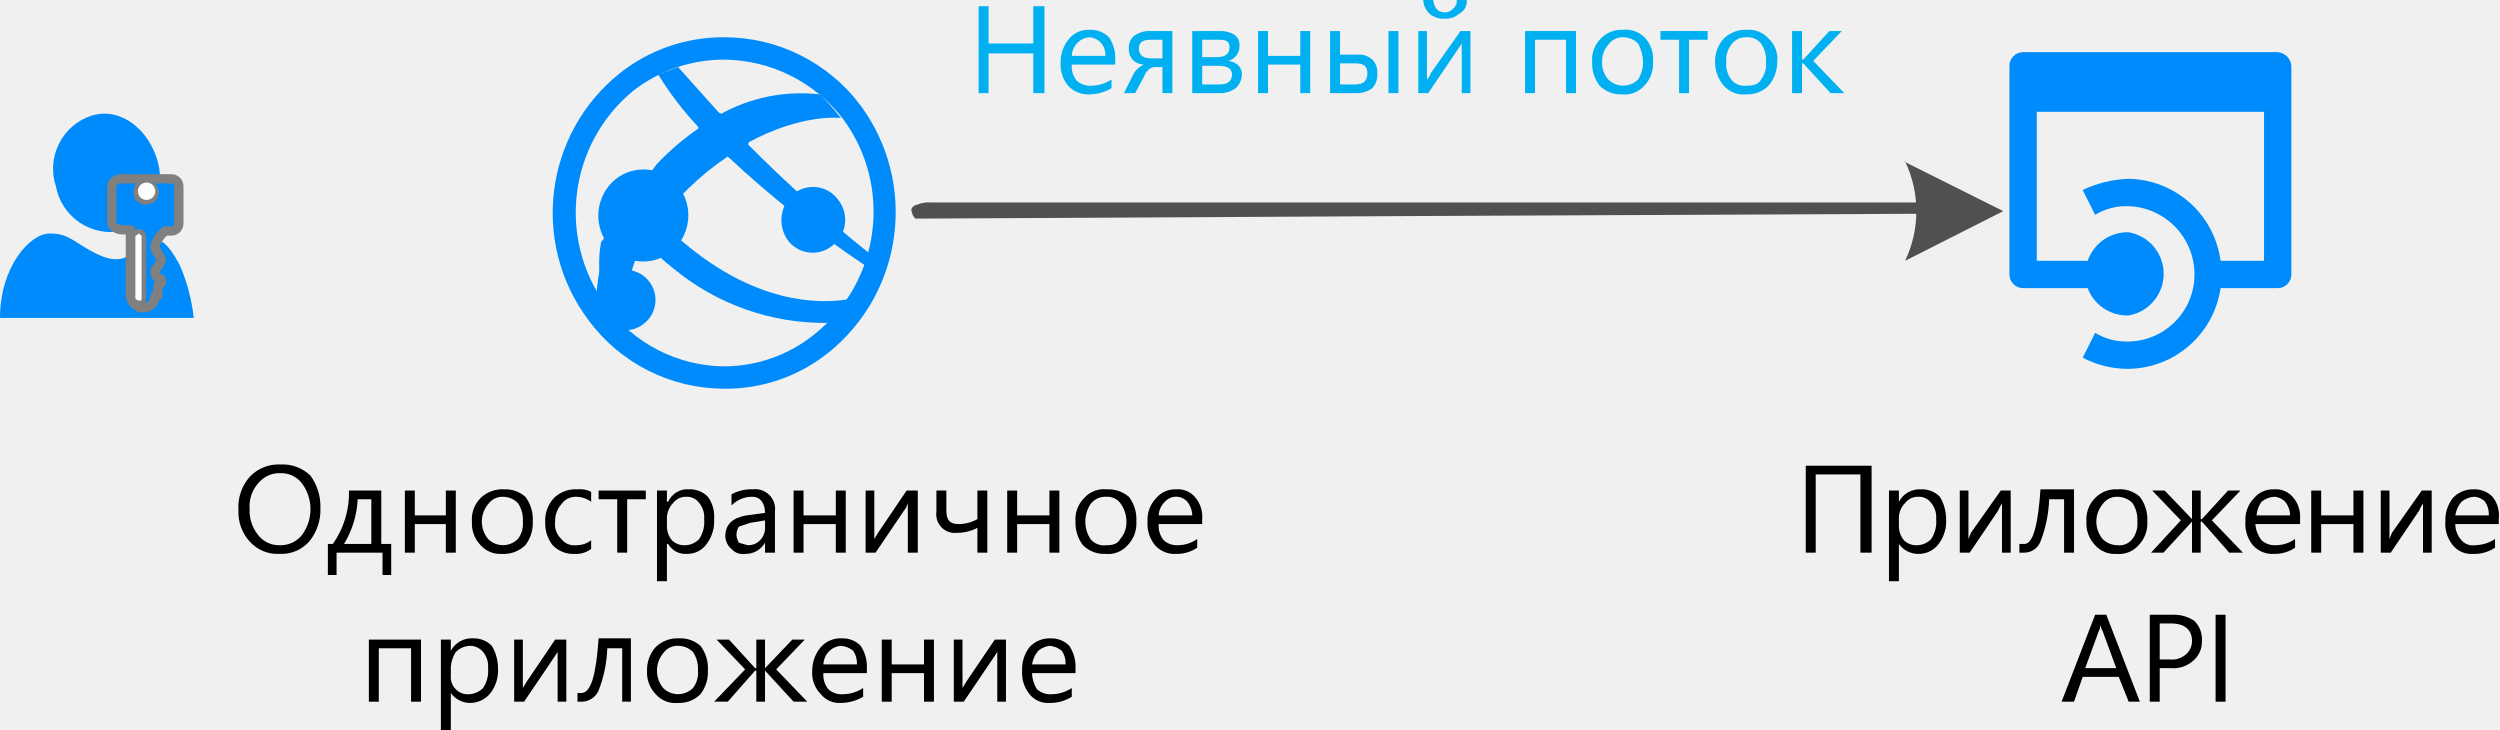
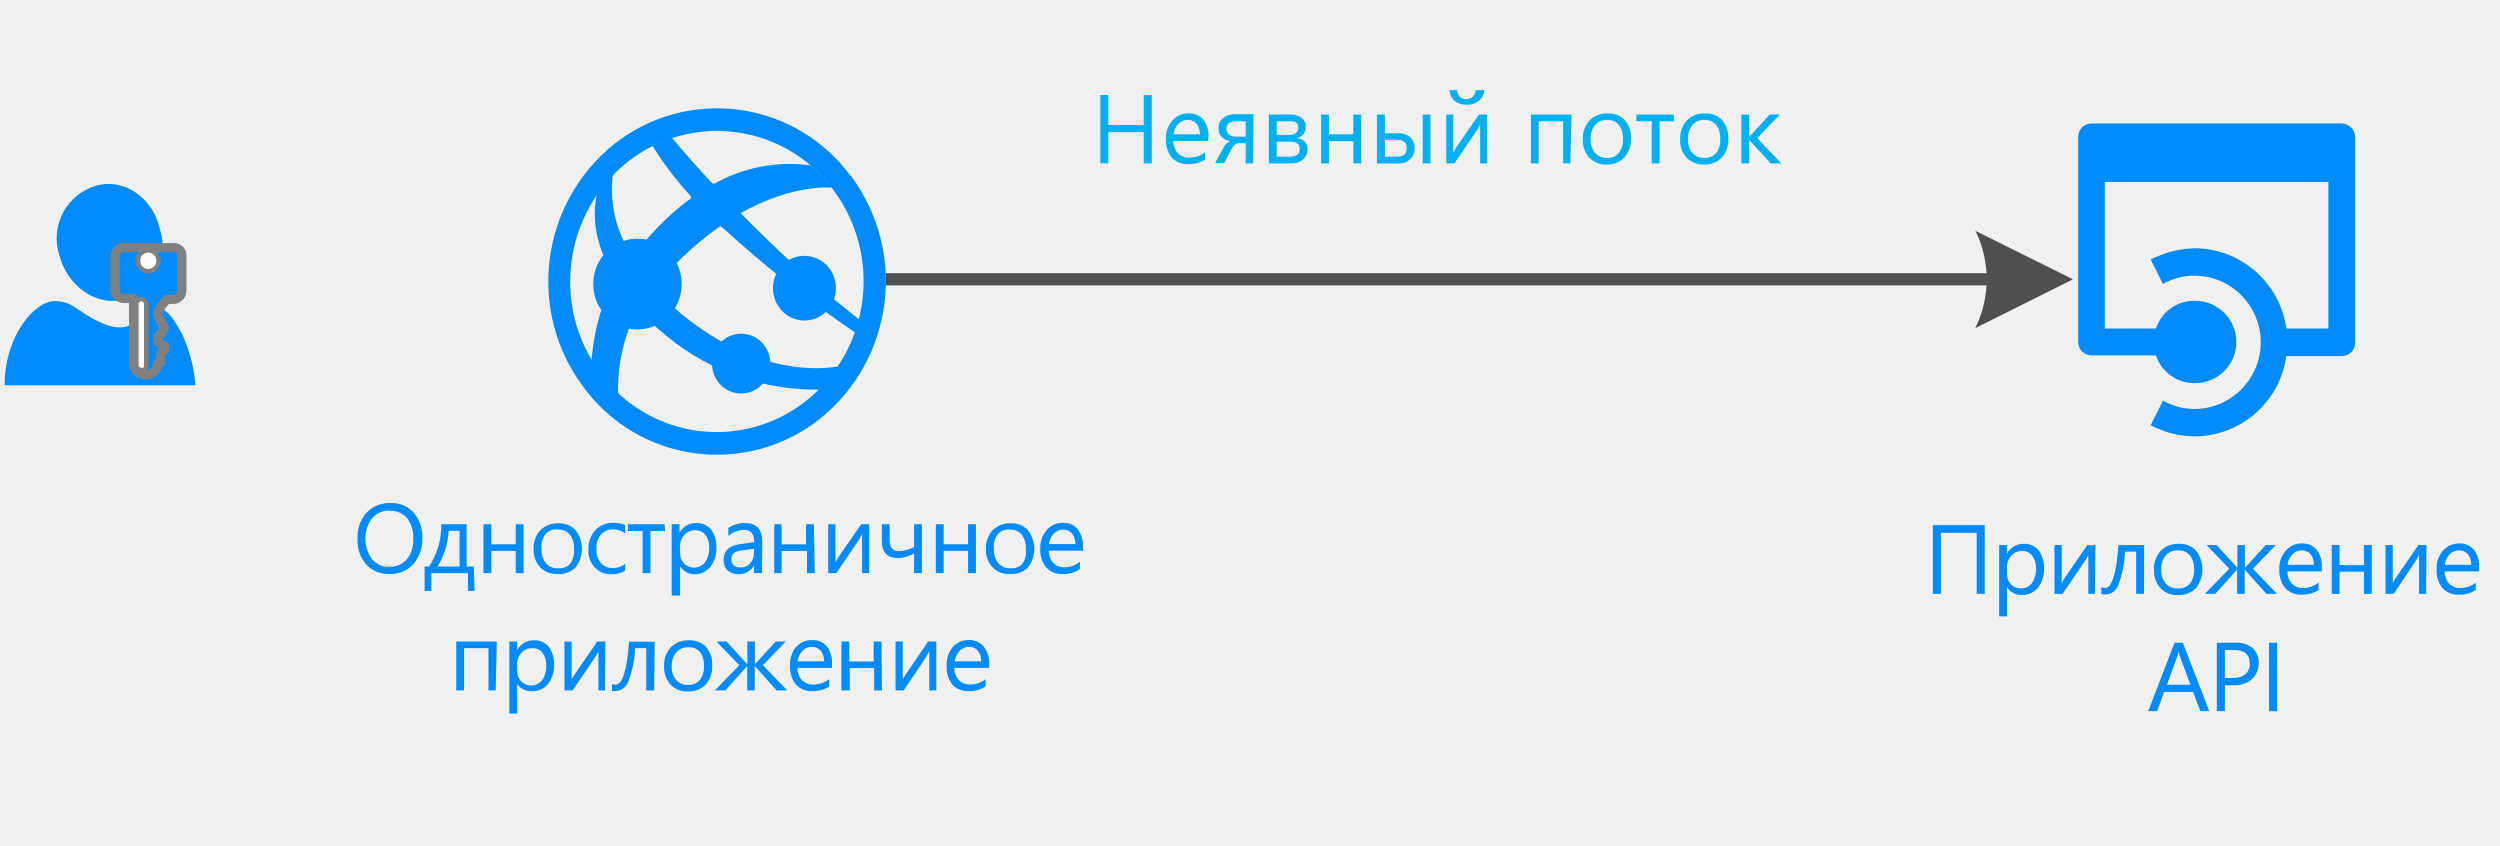
- <svg xmlns="http://www.w3.org/2000/svg" viewBox="0 0 201.3 58.7">
-   <path d="M66,32.8a11.6,11.6,0,0,1-7.3,2.6,11.9,11.9,0,0,1-9.5-4.9,12.7,12.7,0,0,1,2.2-17.3,11.9,11.9,0,0,1,7.3-2.5,12.2,12.2,0,0,1,9.6,4.8A12.6,12.6,0,0,1,66,32.8Zm3.7-18.4a13.7,13.7,0,0,0-11-5.5,13.4,13.4,0,0,0-8.4,2.9,14.4,14.4,0,0,0-2.5,19.9,13.6,13.6,0,0,0,10.9,5.5,13.2,13.2,0,0,0,8.4-2.9A14.5,14.5,0,0,0,69.7,14.4Z" transform="translate(-0.4 -5.9)" fill="#008bfd" />
-   <path d="M52.1,25.6a19.2,19.2,0,0,1-2-2.3,17.4,17.4,0,0,0-1.7,6.8,1.3,1.3,0,0,0,.3.5,9.5,9.5,0,0,0,2,2A13.7,13.7,0,0,1,52.1,25.6Z" transform="translate(-0.4 -5.9)" fill="#008bfd" />
-   <path d="M56.7,16.2a21.1,21.1,0,0,0-3.4,2.9l-1.6,2.1a18.4,18.4,0,0,0,1.9,2.5,17.8,17.8,0,0,1,2.2-2.6A22.9,22.9,0,0,1,59,18.5C58.2,17.7,57.4,17,56.7,16.2Z" transform="translate(-0.4 -5.9)" fill="#008bfd" />
-   <path d="M68.1,15.4a15.4,15.4,0,0,0-1.7-1.9,13.3,13.3,0,0,0-8,1.6l2.2,2.3C65,15,68.1,15.4,68.1,15.4Z" transform="translate(-0.4 -5.9)" fill="#008bfd" />
-   <path d="M50.5,32.6l1.2-2a9.8,9.8,0,0,1-1.6-6.8c-.4.5-.9,1-1.3,1.6A9.1,9.1,0,0,0,50.5,32.6Z" transform="translate(-0.4 -5.9)" fill="#008bfd" />
-   <path d="M55.9,25.8a24,24,0,0,1-2.3-2.1l-1.1,1.9a19.9,19.9,0,0,0,2.1,1.9,19.1,19.1,0,0,0,12.5,4.4A8.9,8.9,0,0,0,68.7,30C67.4,30.2,62.2,30.9,55.9,25.8Z" transform="translate(-0.4 -5.9)" fill="#008bfd" />
-   <path d="M50.5,23.3c.6.7,1.2,1.5,2,2.3l1.1-1.9a18.4,18.4,0,0,1-1.9-2.5Z" transform="translate(-0.4 -5.9)" fill="#008bfd" />
-   <path d="M59,18.5a85.5,85.5,0,0,0,11.1,8.8l.3-1a115.2,115.2,0,0,1-9.8-8.8A7,7,0,0,0,59,18.5Z" transform="translate(-0.4 -5.9)" fill="#008bfd" />
-   <path d="M58.4,15.1,55,11.3l-1.6.6a26,26,0,0,0,3.3,4.3Z" transform="translate(-0.4 -5.9)" fill="#008bfd" />
-   <path d="M58.4,15l-1.8,1.2,2.2,2.4,1.9-1.2Z" transform="translate(-0.4 -5.9)" fill="#008bfd" />
-   <path d="M58.2,14.9l-1.6,1.2a29.5,29.5,0,0,0,2.5,2.5l1.6-1.1Z" transform="translate(-0.4 -5.9)" fill="#008bfd" />
-   <path d="M64.3,21.5a2.8,2.8,0,0,0-.5,3.7,2.5,2.5,0,0,0,3.6.5,2.6,2.6,0,0,0,.5-3.7A2.5,2.5,0,0,0,64.3,21.5Z" transform="translate(-0.4 -5.9)" fill="#008bfd" />
-   <path d="M49.3,28.1a2.5,2.5,0,0,0-.4,3.4,2.3,2.3,0,0,0,3.3.5,2.4,2.4,0,0,0-2.9-3.9Z" transform="translate(-0.4 -5.9)" fill="#008bfd" />
-   <path d="M50,20.3a3.8,3.8,0,0,0-.7,5.2,3.6,3.6,0,0,0,5.1.7,3.8,3.8,0,0,0,.7-5.2A3.6,3.6,0,0,0,50,20.3Z" transform="translate(-0.4 -5.9)" fill="#008bfd" />
-   <path d="M183.8,10.1H163.3a1.1,1.1,0,0,0-1.1,1.1V28a1.1,1.1,0,0,0,1.1,1.1h5.2a3.4,3.4,0,0,0,3.3,2.2,3.4,3.4,0,0,0,0-6.7,3.4,3.4,0,0,0-3.3,2.3h-4.1v-12h18.3v12h-3.5a7.6,7.6,0,0,0-7.4-6.6,9.2,9.2,0,0,0-3.7.9l1,2a4.8,4.8,0,0,1,2.6-.7,5.5,5.5,0,0,1,5.4,5.5,5.4,5.4,0,0,1-5.4,5.4,4.8,4.8,0,0,1-2.6-.7l-1,2a7.8,7.8,0,0,0,3.7.9,7.6,7.6,0,0,0,7.4-6.5h4.6a1.1,1.1,0,0,0,1.1-1.1V11.2A1.2,1.2,0,0,0,183.8,10.1Z" transform="translate(-0.4 -5.9)" fill="#008bfd" />
-   <path d="M153.7,18.9l8,4-7.9,4a9.3,9.3,0,0,0,0-8" transform="translate(-0.4 -5.9)" fill="#505050" />
-   <path d="M154.7,22.9" transform="translate(-0.4 -5.9)" fill="#505050" />
-   <path d="M7.8,15.2a4.5,4.5,0,0,0-2.9,5.7,4.5,4.5,0,0,0,5.3,3.6c2.3-.5,3.6-3.1,2.9-5.6S10.2,14.5,7.8,15.2Z" transform="translate(-0.4 -5.9)" fill="#008bfd" />
-   <path d="M12.8,25.2c-.5,0-.9.8-1.6,1.1s-1.3.9-3.1,0S6,24.7,4.4,24.7s-4,2.7-4,6.8H16a14.7,14.7,0,0,0-1.1-4.2C13.8,25.2,13.2,25.2,12.8,25.2Z" transform="translate(-0.4 -5.9)" fill="#008bfd" />
-   <path d="M14.2,20.3H10.1c-.3,0-.7.3-.7.6v2.9c0,.3.4.6.8.6h.7v5.2a1.1,1.1,0,0,0,1,1.1,1,1,0,0,0,1-1h.2V29c0-.2.3-.3.3-.3v-.3c-.3-.1-.5-.3-.5-.5v-.3l.2-.2a3.3,3.3,0,0,0,.3-.6l-.3-.5c-.1-.1-.1-.3-.2-.4v-.3a2.7,2.7,0,0,1,.8-1.1h.5a.6.6,0,0,0,.6-.6v-3A.6.6,0,0,0,14.2,20.3Zm-2.4,9.5c0,.2,0,.3-.2.3s-.2-.2-.2-.3V25c0-.2.1-.3.2-.3s.2.2.2.3Zm.3-7.8a.6.6,0,0,1-.6-.6.7.7,0,0,1,.6-.7.7.7,0,0,1,.7.7C12.8,21.7,12.6,22,12.1,22Z" transform="translate(-0.4 -5.9)" fill="#008bfd" stroke="gray" stroke-linecap="round" stroke-linejoin="round" stroke-width="0.75" />
-   <path d="M11.6,30.1c-.1,0-.3-.1-.3-.2v-5l.3-.2.2.2V30C11.8,30.1,11.7,30.1,11.6,30.1Z" transform="translate(-0.4 -5.9)" fill="#fff" />
-   <ellipse cx="11.8" cy="15.4" rx="0.7" ry="0.7" fill="#fff" />
-   <path d="M22.9,50.5a3,3,0,0,1-2.4-1,3.5,3.5,0,0,1-.9-2.5,3.7,3.7,0,0,1,.9-2.7,3.2,3.2,0,0,1,2.5-1,3.2,3.2,0,0,1,2.4.9,4.2,4.2,0,0,1,.8,2.6,4,4,0,0,1-.9,2.7A3,3,0,0,1,22.9,50.5ZM23,44a2.2,2.2,0,0,0-1.8.8,2.8,2.8,0,0,0-.7,2.1,3.1,3.1,0,0,0,.7,2.1,2.1,2.1,0,0,0,1.7.8,2.2,2.2,0,0,0,1.8-.8,3.5,3.5,0,0,0,0-4.2A2.1,2.1,0,0,0,23,44Z" transform="translate(-0.4 -5.9)" />
-   <path d="M31.9,52.2h-.7V50.4H27.5v1.8h-.7V49.7h.4a7.1,7.1,0,0,0,1.3-4.3h2.6v4.3h.8Zm-1.6-2.5V46.1H29.2a7.6,7.6,0,0,1-1.1,3.6Z" transform="translate(-0.4 -5.9)" />
-   <path d="M37.1,50.4h-.8V48.1H33.8v2.3H33v-5h.8v2h2.5v-2h.8Z" transform="translate(-0.4 -5.9)" />
-   <path d="M40.8,50.5a2.1,2.1,0,0,1-1.7-.7,2.5,2.5,0,0,1-.7-1.9,2.4,2.4,0,0,1,.7-1.9,2.5,2.5,0,0,1,1.9-.7,2.4,2.4,0,0,1,1.7.6,3,3,0,0,1,.6,2,2.9,2.9,0,0,1-.6,1.9A2.5,2.5,0,0,1,40.8,50.5Zm.1-4.6a1.4,1.4,0,0,0-1.2.6,2.2,2.2,0,0,0,0,2.8,1.7,1.7,0,0,0,2.4,0,2,2,0,0,0,.4-1.4,2.4,2.4,0,0,0-.4-1.5A1.7,1.7,0,0,0,40.9,45.9Z" transform="translate(-0.4 -5.9)" />
-   <path d="M48,50.1a2,2,0,0,1-1.3.4,2.3,2.3,0,0,1-1.8-.7,2.8,2.8,0,0,1-.6-1.8,2.7,2.7,0,0,1,.7-2,2.5,2.5,0,0,1,1.9-.7,2,2,0,0,1,1.1.2v.8a2.1,2.1,0,0,0-1.2-.4,1.4,1.4,0,0,0-1.2.6,2,2,0,0,0-.5,1.4,1.6,1.6,0,0,0,.5,1.4,1.3,1.3,0,0,0,1.2.5,1.9,1.9,0,0,0,1.2-.4Z" transform="translate(-0.4 -5.9)" />
-   <path d="M52.4,46.1H50.9v4.3h-.8V46.1H48.6v-.7h3.8Z" transform="translate(-0.4 -5.9)" />
-   <path d="M54.2,49.7h-.1v3h-.8V45.4h.8v.9h.1a1.7,1.7,0,0,1,1.7-1,2,2,0,0,1,1.5.6,2.7,2.7,0,0,1,.5,1.8,3,3,0,0,1-.6,2,1.9,1.9,0,0,1-1.6.8A1.6,1.6,0,0,1,54.2,49.7Zm-.1-2.1v.7a1.8,1.8,0,0,0,.4,1.1,1.4,1.4,0,0,0,1.1.4,1.6,1.6,0,0,0,1.1-.5,2.5,2.5,0,0,0,.4-1.6,1.8,1.8,0,0,0-.4-1.3,1.2,1.2,0,0,0-1-.5,1.3,1.3,0,0,0-1.1.5A1.8,1.8,0,0,0,54.1,47.6Z" transform="translate(-0.4 -5.9)" />
-   <path d="M62.8,50.4H62v-.8h0a1.8,1.8,0,0,1-1.6.9,1.2,1.2,0,0,1-1.1-.4,1.4,1.4,0,0,1-.5-1c0-1,.6-1.5,1.7-1.7l1.5-.2c0-.8-.4-1.3-1-1.3a2.3,2.3,0,0,0-1.7.7v-.9a3.3,3.3,0,0,1,1.7-.4,1.6,1.6,0,0,1,1.8,1.8ZM62,47.8l-1.2.2-.9.3a1.2,1.2,0,0,0-.2.7,1.4,1.4,0,0,0,.2.6l.7.2a1.3,1.3,0,0,0,1-.4,1.4,1.4,0,0,0,.4-1.1Z" transform="translate(-0.4 -5.9)" />
-   <path d="M68.5,50.4h-.8V48.1H65.1v2.3h-.8v-5h.8v2h2.6v-2h.8Z" transform="translate(-0.4 -5.9)" />
-   <path d="M74.3,50.4h-.8v-4a1.5,1.5,0,0,1-.3.6l-2.3,3.4h-.8v-5h.7v3.9l.3-.5,2.3-3.4h.9Z" transform="translate(-0.4 -5.9)" />
-   <path d="M79.9,50.4h-.8v-2a3.4,3.4,0,0,1-1.6.4,1.5,1.5,0,0,1-1.7-1.7V45.4h.8V47c0,.8.3,1.1,1,1.1a3.1,3.1,0,0,0,1.5-.4V45.4h.8Z" transform="translate(-0.4 -5.9)" />
-   <path d="M85.7,50.4h-.8V48.1H82.3v2.3h-.8v-5h.8v2h2.6v-2h.8Z" transform="translate(-0.4 -5.9)" />
-   <path d="M89.4,50.5a2.4,2.4,0,0,1-1.8-.7,2.9,2.9,0,0,1-.6-1.9,2.4,2.4,0,0,1,.7-1.9,2.1,2.1,0,0,1,1.8-.7,2.6,2.6,0,0,1,1.8.6,3,3,0,0,1,.6,2,2.5,2.5,0,0,1-.7,1.9A2.1,2.1,0,0,1,89.4,50.5Zm.1-4.6a1.5,1.5,0,0,0-1.3.6,2.6,2.6,0,0,0,0,2.8,1.4,1.4,0,0,0,1.3.5c.5,0,.9-.1,1.1-.5a2,2,0,0,0,.5-1.4,2.5,2.5,0,0,0-.5-1.5A1.3,1.3,0,0,0,89.5,45.9Z" transform="translate(-0.4 -5.9)" />
-   <path d="M97.2,48.1H93.7a1.8,1.8,0,0,0,.4,1.3,1.6,1.6,0,0,0,1.2.4,2.7,2.7,0,0,0,1.5-.5V50a2.9,2.9,0,0,1-1.7.5,2.1,2.1,0,0,1-1.7-.7,2.7,2.7,0,0,1-.6-1.9,2.5,2.5,0,0,1,.7-1.9,2,2,0,0,1,1.6-.7,1.8,1.8,0,0,1,1.5.6,2.4,2.4,0,0,1,.6,1.8Zm-.8-.7a1.8,1.8,0,0,0-.4-1.1,1.2,1.2,0,0,0-1.8,0,1.6,1.6,0,0,0-.5,1.1Z" transform="translate(-0.4 -5.9)" />
-   <path d="M34.3,62.4h-.8V58.1H30.9v4.3h-.8v-5h4.2Z" transform="translate(-0.4 -5.9)" />
-   <path d="M36.7,61.7h0v3h-.8V57.4h.8v.9h0a1.9,1.9,0,0,1,1.8-1,2,2,0,0,1,1.5.6,3.5,3.5,0,0,1,.5,1.8,3,3,0,0,1-.6,2,2.1,2.1,0,0,1-1.7.8A1.9,1.9,0,0,1,36.7,61.7Zm0-2.1v.7a1.4,1.4,0,0,0,.4,1.1,1.3,1.3,0,0,0,1,.4,1.7,1.7,0,0,0,1.2-.5,2.5,2.5,0,0,0,.4-1.6,1.8,1.8,0,0,0-.4-1.3,1.4,1.4,0,0,0-1-.5,1.7,1.7,0,0,0-1.2.5A2.5,2.5,0,0,0,36.7,59.6Z" transform="translate(-0.4 -5.9)" />
-   <path d="M46,62.4h-.7v-4l-.4.6-2.3,3.4h-.8v-5h.7v3.9l.3-.5,2.3-3.4H46Z" transform="translate(-0.4 -5.9)" />
-   <path d="M51.2,62.4h-.7V58.1H49.3a10.4,10.4,0,0,1-.7,3.4,1.5,1.5,0,0,1-1.3.9h-.4v-.7h.3c.8,0,1.2-1.5,1.4-4.4h2.6Z" transform="translate(-0.4 -5.9)" />
-   <path d="M55,62.5a2.1,2.1,0,0,1-1.8-.7,2.5,2.5,0,0,1-.7-1.9,2.7,2.7,0,0,1,.7-1.9,2.5,2.5,0,0,1,1.9-.7,2.4,2.4,0,0,1,1.7.6,3,3,0,0,1,.6,2,2.9,2.9,0,0,1-.6,1.9A2.4,2.4,0,0,1,55,62.5Zm0-4.6a1.4,1.4,0,0,0-1.2.6,2.2,2.2,0,0,0,0,2.8,1.7,1.7,0,0,0,2.4,0,2,2,0,0,0,.4-1.4,2.4,2.4,0,0,0-.4-1.5A1.7,1.7,0,0,0,55,57.9Z" transform="translate(-0.4 -5.9)" />
-   <path d="M65.4,62.4H64.3L62,59.9h0v2.5h-.7V59.9h-.1L59,62.4H57.9l2.5-2.6-2.3-2.4h1l2.1,2.3h.1V57.4H62v2.3h0l2.2-2.3h1l-2.3,2.4Z" transform="translate(-0.4 -5.9)" />
-   <path d="M70.2,60.1H66.7a1.8,1.8,0,0,0,.4,1.3,1.6,1.6,0,0,0,1.2.4,3,3,0,0,0,1.6-.5V62a3.5,3.5,0,0,1-1.8.5,1.9,1.9,0,0,1-1.6-.7,2.4,2.4,0,0,1-.7-1.9,2.9,2.9,0,0,1,.7-1.9,2.1,2.1,0,0,1,1.7-.7,2,2,0,0,1,1.5.6,3,3,0,0,1,.5,1.8Zm-.8-.7a1.8,1.8,0,0,0-.3-1.1,1.8,1.8,0,0,0-1-.4,1.5,1.5,0,0,0-.9.4,1.6,1.6,0,0,0-.5,1.1Z" transform="translate(-0.4 -5.9)" />
-   <path d="M75.6,62.4h-.8V60.1H72.2v2.3h-.8v-5h.8v2h2.6v-2h.8Z" transform="translate(-0.4 -5.9)" />
-   <path d="M81.4,62.4h-.7v-4l-.4.6L78,62.4h-.8v-5h.7v3.9l.3-.5,2.3-3.4h.9Z" transform="translate(-0.4 -5.9)" />
-   <path d="M87,60.1H83.5a2.5,2.5,0,0,0,.4,1.3,1.6,1.6,0,0,0,1.2.4,3,3,0,0,0,1.6-.5V62a3.2,3.2,0,0,1-1.8.5,1.9,1.9,0,0,1-1.6-.7,2.7,2.7,0,0,1-.6-1.9,2.9,2.9,0,0,1,.6-1.9,2.2,2.2,0,0,1,1.7-.7,2,2,0,0,1,1.5.6,3,3,0,0,1,.5,1.8Zm-.8-.7a1.8,1.8,0,0,0-.3-1.1,1.8,1.8,0,0,0-1-.4,1.8,1.8,0,0,0-.9.4,2.2,2.2,0,0,0-.5,1.1Z" transform="translate(-0.4 -5.9)" />
-   <path d="M151.1,50.4h-.9V44.1h-3.6v6.3h-.8v-7h5.3Z" transform="translate(-0.4 -5.9)" />
-   <path d="M153.3,49.7h0v3h-.8V45.4h.8v.9h0a1.9,1.9,0,0,1,1.8-1,2,2,0,0,1,1.5.6,3.5,3.5,0,0,1,.5,1.8,3,3,0,0,1-.6,2,2,2,0,0,1-1.7.8A1.9,1.9,0,0,1,153.3,49.7Zm0-2.1v.7a1.8,1.8,0,0,0,.4,1.1,1.4,1.4,0,0,0,1.1.4,1.6,1.6,0,0,0,1.1-.5,2.5,2.5,0,0,0,.4-1.6,1.8,1.8,0,0,0-.4-1.3,1.2,1.2,0,0,0-1-.5,1.3,1.3,0,0,0-1.1.5A1.7,1.7,0,0,0,153.3,47.6Z" transform="translate(-0.4 -5.9)" />
-   <path d="M162.3,50.4h-.7v-4c0,.1-.2.3-.3.6L159,50.4h-.8v-5h.7v3.9l.2-.5,2.4-3.4h.8Z" transform="translate(-0.4 -5.9)" />
-   <path d="M167.4,50.4h-.8V46.1h-1.2a10.4,10.4,0,0,1-.7,3.4,1.4,1.4,0,0,1-1.3.9H163v-.7h.4c.7,0,1.1-1.5,1.3-4.4h2.7Z" transform="translate(-0.4 -5.9)" />
-   <path d="M170.8,50.5a2.1,2.1,0,0,1-1.7-.7,2.5,2.5,0,0,1-.7-1.9,2.4,2.4,0,0,1,.7-1.9,2.3,2.3,0,0,1,1.8-.7,2.4,2.4,0,0,1,1.8.6,3,3,0,0,1,.6,2,2.5,2.5,0,0,1-.7,1.9A2.1,2.1,0,0,1,170.8,50.5Zm.1-4.6a1.4,1.4,0,0,0-1.2.6,2.2,2.2,0,0,0,0,2.8,1.7,1.7,0,0,0,1.2.5,1.3,1.3,0,0,0,1.2-.5,2,2,0,0,0,.4-1.4,2.4,2.4,0,0,0-.4-1.5A1.7,1.7,0,0,0,170.9,45.9Z" transform="translate(-0.4 -5.9)" />
-   <path d="M181,50.4h-1.1l-2.2-2.5h-.1v2.5h-.7V47.9h0l-2.3,2.5h-1l2.4-2.6-2.3-2.4h1l2.2,2.3h0V45.4h.7v2.3h.1l2.1-2.3h1l-2.3,2.4Z" transform="translate(-0.4 -5.9)" />
-   <path d="M185.6,48.1H182a2.5,2.5,0,0,0,.5,1.3,1.6,1.6,0,0,0,1.2.4,2.7,2.7,0,0,0,1.5-.5V50a2.9,2.9,0,0,1-1.7.5,2.1,2.1,0,0,1-1.7-.7,2.7,2.7,0,0,1-.6-1.9,2.5,2.5,0,0,1,.7-1.9,2,2,0,0,1,1.6-.7,1.8,1.8,0,0,1,1.5.6,2.4,2.4,0,0,1,.6,1.8Zm-.8-.7a1.8,1.8,0,0,0-.4-1.1,1.3,1.3,0,0,0-.9-.4,1.8,1.8,0,0,0-1,.4,2.1,2.1,0,0,0-.4,1.1Z" transform="translate(-0.4 -5.9)" />
-   <path d="M190.7,50.4h-.8V48.1h-2.6v2.3h-.8v-5h.8v2h2.6v-2h.8Z" transform="translate(-0.4 -5.9)" />
-   <path d="M196.2,50.4h-.7v-4c0,.1-.2.3-.3.6l-2.3,3.4h-.8v-5h.7v3.9l.2-.5,2.4-3.4h.8Z" transform="translate(-0.4 -5.9)" />
-   <path d="M201.6,48.1h-3.5a1.9,1.9,0,0,0,.5,1.3,1.2,1.2,0,0,0,1.1.4,3,3,0,0,0,1.6-.5V50a3,3,0,0,1-1.8.5,1.9,1.9,0,0,1-1.6-.7,2.7,2.7,0,0,1-.6-1.9,2.9,2.9,0,0,1,.6-1.9,2.2,2.2,0,0,1,1.7-.7,2,2,0,0,1,1.5.6,2.4,2.4,0,0,1,.5,1.8Zm-.8-.7a1.8,1.8,0,0,0-.3-1.1,1.3,1.3,0,0,0-.9-.4,1.8,1.8,0,0,0-1,.4,2.2,2.2,0,0,0-.5,1.1Z" transform="translate(-0.4 -5.9)" />
-   <path d="M172.7,62.4h-.9l-.8-2h-2.9l-.7,2h-1l2.7-7h.9Zm-1.9-2.7-1.1-3c-.1-.1-.1-.3-.2-.5h0a.7.7,0,0,1-.1.5l-1.1,3Z" transform="translate(-0.4 -5.9)" />
-   <path d="M174.3,59.7v2.7h-.8v-7h1.9a2.9,2.9,0,0,1,1.7.5,2.1,2.1,0,0,1,.6,1.6,2,2,0,0,1-.7,1.6,2.4,2.4,0,0,1-1.8.6Zm0-3.6V59h.8a1.7,1.7,0,0,0,1.3-.4,1.4,1.4,0,0,0,.5-1.1c0-.9-.6-1.4-1.7-1.4Z" transform="translate(-0.4 -5.9)" />
-   <path d="M179.6,62.4h-.8v-7h.8Z" transform="translate(-0.4 -5.9)" />
-   <path d="M84.5,13.4h-.9V10.2H80v3.2h-.8v-7H80v3h3.6v-3h.9Z" transform="translate(-0.4 -5.9)" fill="#00b0f0" />
-   <path d="M90.2,11.1H86.7a1.8,1.8,0,0,0,.4,1.3,1.6,1.6,0,0,0,1.2.4,3,3,0,0,0,1.6-.5V13a3.5,3.5,0,0,1-1.8.5,2.2,2.2,0,0,1-1.7-.7,2.7,2.7,0,0,1-.6-1.9A2.9,2.9,0,0,1,86.5,9a2,2,0,0,1,1.6-.7,2.1,2.1,0,0,1,1.6.6,3,3,0,0,1,.5,1.8Zm-.8-.7A1.4,1.4,0,0,0,89,9.3a1.3,1.3,0,0,0-.9-.4,1.5,1.5,0,0,0-.9.4,1.6,1.6,0,0,0-.5,1.1Z" transform="translate(-0.4 -5.9)" fill="#00b0f0" />
-   <path d="M94.8,13.4H94V11.3h-.6c-.4,0-.7.3-.9.8l-.7,1.3h-.9l.8-1.6a1.8,1.8,0,0,1,.8-.7,1.3,1.3,0,0,1-.9-.4,1.2,1.2,0,0,1-.3-.9,1.2,1.2,0,0,1,.4-1,2.1,2.1,0,0,1,1.4-.4h1.7ZM94,10.6V9.1h-.9c-.7,0-1,.2-1,.7s.3.8,1,.8Z" transform="translate(-0.4 -5.9)" fill="#00b0f0" />
-   <path d="M96.4,13.4v-5h2.2a2.1,2.1,0,0,1,1.2.3,1,1,0,0,1,.4.9,1.2,1.2,0,0,1-.9,1.2c.7.1,1.1.5,1.1,1.1a1.6,1.6,0,0,1-.5,1.1,2.1,2.1,0,0,1-1.1.4Zm.8-4.3v1.4h1.2c.7,0,1-.3,1-.8s-.3-.6-.9-.6Zm0,2.1v1.5h1.4c.7,0,1-.3,1-.8s-.4-.7-1.1-.7Z" transform="translate(-0.4 -5.9)" fill="#00b0f0" />
-   <path d="M105.9,13.4h-.8V11.1h-2.6v2.3h-.8v-5h.8v2h2.6v-2h.8Z" transform="translate(-0.4 -5.9)" fill="#00b0f0" />
-   <path d="M107.5,13.4v-5h.8v1.9h1.4a1.6,1.6,0,0,1,1.2.4,1.4,1.4,0,0,1,.4,1.1,1.6,1.6,0,0,1-.4,1.2,2.1,2.1,0,0,1-1.2.4Zm.8-2.4v1.7h1.2c.7,0,1-.3,1-.9s-.3-.8-1-.8Zm4.7,2.4h-.8v-5h.8Z" transform="translate(-0.4 -5.9)" fill="#00b0f0" />
-   <path d="M118.8,13.4h-.7v-4l-.4.6-2.3,3.4h-.8v-5h.7v3.9a1.1,1.1,0,0,0,.3-.5L118,8.4h.8Zm-.3-7.5a1.1,1.1,0,0,1-.6,1.1,1.6,1.6,0,0,1-1.2.4,1.7,1.7,0,0,1-1.2-.4,1.6,1.6,0,0,1-.5-1.1h.8c.1.7.4,1,1,1a.9.9,0,0,0,.6-.3.8.8,0,0,0,.3-.7Z" transform="translate(-0.4 -5.9)" fill="#00b0f0" />
-   <path d="M127.3,13.4h-.8V9.1H124v4.3h-.8v-5h4.1Z" transform="translate(-0.4 -5.9)" fill="#00b0f0" />
-   <path d="M131,13.5a2.4,2.4,0,0,1-1.8-.7,2.9,2.9,0,0,1-.6-1.9,2.4,2.4,0,0,1,.7-1.9,2.3,2.3,0,0,1,1.8-.7,2.1,2.1,0,0,1,1.8.7,2.5,2.5,0,0,1,.6,1.9,2.5,2.5,0,0,1-.7,1.9A2.1,2.1,0,0,1,131,13.5Zm.1-4.6a1.4,1.4,0,0,0-1.2.6,2,2,0,0,0-.5,1.4,2,2,0,0,0,.5,1.4,1.7,1.7,0,0,0,2.4,0,2.6,2.6,0,0,0,.4-1.4,3.3,3.3,0,0,0-.4-1.5A1.7,1.7,0,0,0,131.1,8.9Z" transform="translate(-0.4 -5.9)" fill="#00b0f0" />
-   <path d="M137.9,9.1h-1.5v4.3h-.8V9.1h-1.5V8.4h3.8Z" transform="translate(-0.4 -5.9)" fill="#00b0f0" />
-   <path d="M141,13.5a2.1,2.1,0,0,1-1.8-.7,2.9,2.9,0,0,1-.7-1.9,2.7,2.7,0,0,1,.7-1.9,2.5,2.5,0,0,1,1.9-.7,2.1,2.1,0,0,1,1.7.7,2.2,2.2,0,0,1,.7,1.9,2.9,2.9,0,0,1-.7,1.9A2.4,2.4,0,0,1,141,13.5Zm0-4.6a1.4,1.4,0,0,0-1.2.6,2,2,0,0,0-.4,1.4,2,2,0,0,0,.4,1.4,1.3,1.3,0,0,0,1.2.5c.6,0,1-.1,1.2-.5a2,2,0,0,0,.4-1.4,2.4,2.4,0,0,0-.4-1.5A1.4,1.4,0,0,0,141,8.9Z" transform="translate(-0.4 -5.9)" fill="#00b0f0" />
-   <path d="M148.9,13.4h-1.1L145.6,11h-.1v2.4h-.8v-5h.8v2.3h.1l2.1-2.3h1l-2.3,2.4Z" transform="translate(-0.4 -5.9)" fill="#00b0f0" />
-   <path d="M157.7,22.2H75.4a2.5,2.5,0,0,0-1.2.2c-.2,0-.5.3-.4.5a1.1,1.1,0,0,0,.3.6h.8l38.6-.2,44.2-.2Z" transform="translate(-0.4 -5.9)" fill="#505050" />
+ <svg xmlns="http://www.w3.org/2000/svg" viewBox="0 0 204.71 69.22">
+   <g style="isolation:isolate">
+     <path d="M94.31,13.38h-.66V10.82h-2.9v2.56H90.1V7.78h.65v2.45h2.9V7.78h.66Z" fill="#00b0f0" />
+     <path d="M98.91,11.54H96.08a1.49,1.49,0,0,0,.36,1,1.26,1.26,0,0,0,1,.36,1.94,1.94,0,0,0,1.24-.44v.6a2.36,2.36,0,0,1-1.39.38,1.72,1.72,0,0,1-1.34-.54,2.27,2.27,0,0,1-.48-1.54A2.2,2.2,0,0,1,96,9.87a1.69,1.69,0,0,1,1.31-.58,1.5,1.5,0,0,1,1.22.5,2.16,2.16,0,0,1,.43,1.41ZM98.25,11a1.29,1.29,0,0,0-.27-.87.92.92,0,0,0-.73-.31,1,1,0,0,0-.77.33,1.47,1.47,0,0,0-.39.85Z" fill="#00b0f0" />
+     <path d="M102.61,13.38H102V11.72h-.54c-.25,0-.49.21-.7.63l-.52,1h-.74l.67-1.24a1.22,1.22,0,0,1,.57-.56,1.12,1.12,0,0,1-.72-.35,1,1,0,0,1-.24-.7,1,1,0,0,1,.38-.84,1.67,1.67,0,0,1,1.08-.31h1.4ZM102,11.19V9.93h-.76c-.54,0-.81.2-.81.61s.27.65.79.65Z" fill="#00b0f0" />
+     <path d="M103.9,13.38v-4h1.74a1.49,1.49,0,0,1,.93.26.86.86,0,0,1,.35.72.88.88,0,0,1-.77.94c.61.08.92.39.92.93a1.06,1.06,0,0,1-.38.82,1.37,1.37,0,0,1-.94.33Zm.64-3.45v1.12h1c.52,0,.77-.2.77-.6s-.23-.52-.69-.52Zm0,1.67v1.23h1.11q.78,0,.78-.63t-.87-.6Z" fill="#00b0f0" />
+     <path d="M111.46,13.38h-.64V11.56h-2v1.82h-.64v-4h.64V11h2V9.38h.64Z" fill="#00b0f0" />
+     <path d="M112.75,13.38v-4h.65v1.53h1.07a1.44,1.44,0,0,1,1,.32,1.16,1.16,0,0,1,.36.9,1.18,1.18,0,0,1-.36.91,1.29,1.29,0,0,1-.92.34Zm.65-1.92v1.37h1c.53,0,.79-.23.79-.7s-.26-.67-.8-.67Zm3.73,1.92h-.63v-4h.63Z" fill="#00b0f0" />
+     <path d="M121.78,13.38h-.58V10.19a5.31,5.31,0,0,1-.26.47l-1.85,2.72h-.66v-4H119v3.15c0-.07.1-.2.2-.39l1.9-2.76h.66Zm-.23-6a1.24,1.24,0,0,1-.45.87,1.44,1.44,0,0,1-1,.32,1.47,1.47,0,0,1-1-.32,1.19,1.19,0,0,1-.4-.87h.63a.7.7,0,0,0,.75.74.73.73,0,0,0,.52-.2.91.91,0,0,0,.25-.54Z" fill="#00b0f0" />
+     <path d="M128.59,13.38H128V9.93h-2v3.45h-.64v-4h3.32Z" fill="#00b0f0" />
+     <path d="M131.56,13.47a1.85,1.85,0,0,1-1.42-.56,2.08,2.08,0,0,1-.53-1.48,2.16,2.16,0,0,1,.56-1.58,1.94,1.94,0,0,1,1.48-.56,1.78,1.78,0,0,1,1.4.55,2.17,2.17,0,0,1,.5,1.52A2.18,2.18,0,0,1,133,12.9,1.9,1.9,0,0,1,131.56,13.47Zm.05-3.65a1.23,1.23,0,0,0-1,.42,1.73,1.73,0,0,0-.36,1.16,1.62,1.62,0,0,0,.36,1.12,1.23,1.23,0,0,0,1,.41,1.16,1.16,0,0,0,.95-.4,1.76,1.76,0,0,0,.34-1.14,1.8,1.8,0,0,0-.34-1.16A1.16,1.16,0,0,0,131.61,9.82Z" fill="#00b0f0" />
+     <path d="M137.09,9.93h-1.2v3.45h-.64V9.93H134V9.38h3.05Z" fill="#00b0f0" />
+     <path d="M139.53,13.47a1.85,1.85,0,0,1-1.42-.56,2.08,2.08,0,0,1-.53-1.48,2.2,2.2,0,0,1,.55-1.58,2,2,0,0,1,1.49-.56,1.79,1.79,0,0,1,1.4.55,2.17,2.17,0,0,1,.5,1.52A2.18,2.18,0,0,1,141,12.9,1.9,1.9,0,0,1,139.53,13.47Zm.05-3.65a1.21,1.21,0,0,0-1,.42,1.73,1.73,0,0,0-.36,1.16,1.62,1.62,0,0,0,.36,1.12,1.22,1.22,0,0,0,1,.41,1.16,1.16,0,0,0,.95-.4,1.76,1.76,0,0,0,.33-1.14,1.8,1.8,0,0,0-.33-1.16A1.16,1.16,0,0,0,139.58,9.82Z" fill="#00b0f0" />
+     <path d="M145.86,13.38H145l-1.77-1.92h0v1.92h-.64v-4h.64v1.83h0l1.68-1.83h.84l-1.86,1.93Z" fill="#00b0f0" />
+   </g>
+   <path d="M66,32.83a11.78,11.78,0,0,1-16.84-2.29,12.56,12.56,0,0,1,2.24-17.29,11.82,11.82,0,0,1,16.84,2.3A12.54,12.54,0,0,1,66,32.83Zm3.66-18.41a13.57,13.57,0,0,0-19.36-2.63,14.43,14.43,0,0,0-2.55,19.87A13.55,13.55,0,0,0,67.13,34.3,14.45,14.45,0,0,0,69.69,14.42Z" fill="#008bfd" />
+   <path d="M52.06,25.61a17,17,0,0,1-2-2.35,18.28,18.28,0,0,0-1.66,6.88c.11.16.11.29.23.45a13.4,13.4,0,0,0,2,2.05A14.14,14.14,0,0,1,52.06,25.61Z" fill="#008bfd" />
+   <path d="M56.67,16.17a21,21,0,0,0-3.33,3,15.71,15.71,0,0,0-1.61,2.05,15.93,15.93,0,0,0,1.9,2.47,15.93,15.93,0,0,1,2.2-2.57A26.31,26.31,0,0,1,59,18.5C58.16,17.73,57.38,17,56.67,16.17Z" fill="#008bfd" />
+   <path d="M68.14,15.37a12.47,12.47,0,0,0-1.73-1.82,12.55,12.55,0,0,0-8,1.54c.76.83,1.51,1.62,2.24,2.36C65,15,68.14,15.37,68.14,15.37Z" fill="#008bfd" />
+   <path d="M55.9,25.79a22.67,22.67,0,0,1-2.27-2.13,13.15,13.15,0,0,0-1.14,1.95,25.16,25.16,0,0,0,2.09,1.9A19.15,19.15,0,0,0,67.14,31.9,9.13,9.13,0,0,0,68.68,30C67.45,30.21,62.19,30.9,55.9,25.79Z" fill="#008bfd" />
+   <path d="M50.54,23.26a16.8,16.8,0,0,0,2,2.35,14.09,14.09,0,0,1,1.14-1.95,15.93,15.93,0,0,1-1.9-2.47A15.67,15.67,0,0,0,50.54,23.26Z" fill="#008bfd" />
+   <path d="M59,18.49a98.68,98.68,0,0,0,11.15,8.83,10.76,10.76,0,0,0,.33-1.06,95,95,0,0,1-9.83-8.81A17.67,17.67,0,0,0,59,18.49Z" fill="#008bfd" />
+   <path d="M58.38,15.08c-1.1-1.18-2.22-2.44-3.36-3.8a11.09,11.09,0,0,0-1.59.66,26.8,26.8,0,0,0,3.24,4.23A15.69,15.69,0,0,1,58.38,15.08Z" fill="#008bfd" />
+   <path d="M58.45,15a18.74,18.74,0,0,0-1.87,1.19c.72.79,1.45,1.59,2.25,2.36.57-.41,1.34-.89,1.87-1.19C60,16.67,59.21,15.88,58.45,15Z" fill="#008bfd" />
+   <path d="M58.25,14.94a14.89,14.89,0,0,0-1.67,1.13c.72.78,1.74,1.8,2.54,2.57a18.53,18.53,0,0,1,1.58-1.11C60,16.8,59,15.78,58.25,14.94Z" fill="#008bfd" />
+   <path d="M64.3,21.49a2.71,2.71,0,0,0-.48,3.71,2.55,2.55,0,0,0,3.63.5A2.72,2.72,0,0,0,67.93,22,2.55,2.55,0,0,0,64.3,21.49Z" fill="#008bfd" />
+   <path d="M59.24,27.83a2.51,2.51,0,0,0-.45,3.43,2.37,2.37,0,0,0,3.36.46,2.49,2.49,0,0,0,.44-3.43A2.35,2.35,0,0,0,59.24,27.83Z" fill="#008bfd" />
+   <path d="M50,20.3a3.79,3.79,0,0,0-.68,5.21,3.57,3.57,0,0,0,5.1.69A3.8,3.8,0,0,0,55.08,21,3.58,3.58,0,0,0,50,20.3Z" fill="#008bfd" />
+   <path d="M50.6,23.07A19.94,19.94,0,0,1,51.79,21a9.83,9.83,0,0,1-1.6-6.79,13.9,13.9,0,0,0-1.29,1.6C48.52,17.42,48.5,20,50.6,23.07Z" fill="#008bfd" fill-rule="evenodd" />
+   <g style="isolation:isolate">
+     <path d="M31.89,47A2.47,2.47,0,0,1,30,46.24a2.93,2.93,0,0,1-.72-2.05A3,3,0,0,1,30,42a2.55,2.55,0,0,1,2-.81,2.41,2.41,0,0,1,1.87.78,3,3,0,0,1,.71,2.05,3.1,3.1,0,0,1-.73,2.17A2.49,2.49,0,0,1,31.89,47Zm0-5.19a1.81,1.81,0,0,0-1.43.63,2.83,2.83,0,0,0,0,3.34,1.73,1.73,0,0,0,1.4.63,1.85,1.85,0,0,0,1.45-.6,2.47,2.47,0,0,0,.53-1.68,2.56,2.56,0,0,0-.52-1.72A1.76,1.76,0,0,0,31.93,41.83Z" fill="#008bfd" />
+     <path d="M38.86,48.39h-.54V46.93h-3v1.46h-.55v-2h.36a6,6,0,0,0,1-3.46h2.08v3.46h.59Zm-1.23-2V43.47h-.89a6.19,6.19,0,0,1-.91,2.92Z" fill="#008bfd" />
+     <path d="M42.87,46.93h-.64V45.11h-2v1.82h-.64v-4h.64v1.64h2V42.93h.64Z" fill="#008bfd" />
+     <path d="M45.64,47a1.84,1.84,0,0,1-1.42-.56A2.08,2.08,0,0,1,43.69,45a2.2,2.2,0,0,1,.55-1.58,2,2,0,0,1,1.49-.57,1.8,1.8,0,0,1,1.4.56,2.51,2.51,0,0,1,0,3.06A1.91,1.91,0,0,1,45.64,47Zm0-3.65a1.21,1.21,0,0,0-1,.42A1.73,1.73,0,0,0,44.35,45a1.62,1.62,0,0,0,.36,1.12,1.21,1.21,0,0,0,1,.41,1.16,1.16,0,0,0,1-.4A1.76,1.76,0,0,0,47,44.94a1.8,1.8,0,0,0-.33-1.16A1.17,1.17,0,0,0,45.68,43.37Z" fill="#008bfd" />
+     <path d="M51.18,46.74a2,2,0,0,1-1.09.28,1.79,1.79,0,0,1-1.38-.55A2,2,0,0,1,48.18,45a2.21,2.21,0,0,1,.57-1.59,2,2,0,0,1,1.51-.6,2.12,2.12,0,0,1,.93.2v.66a1.65,1.65,0,0,0-1-.32,1.3,1.3,0,0,0-1,.44A1.7,1.7,0,0,0,48.84,45a1.57,1.57,0,0,0,.37,1.11,1.25,1.25,0,0,0,1,.4,1.62,1.62,0,0,0,1-.34Z" fill="#008bfd" />
+     <path d="M54.46,43.48h-1.2v3.45h-.64V43.48h-1.2v-.55h3Z" fill="#008bfd" />
+     <path d="M55.69,46.35h0v2.42H55V42.93h.64v.7h0a1.51,1.51,0,0,1,1.38-.8,1.48,1.48,0,0,1,1.21.54,2.29,2.29,0,0,1,.43,1.44,2.46,2.46,0,0,1-.49,1.61,1.64,1.64,0,0,1-1.34.6A1.33,1.33,0,0,1,55.69,46.35Zm0-1.61v.56a1.2,1.2,0,0,0,.32.84,1.16,1.16,0,0,0,1.73-.1,2.05,2.05,0,0,0,.33-1.24,1.6,1.6,0,0,0-.31-1,1,1,0,0,0-.83-.38,1.14,1.14,0,0,0-.9.39A1.43,1.43,0,0,0,55.67,44.74Z" fill="#008bfd" />
+     <path d="M62.4,46.93h-.65V46.3h0a1.47,1.47,0,0,1-2.17.41,1.14,1.14,0,0,1-.33-.84c0-.75.44-1.19,1.32-1.31l1.19-.17c0-.68-.27-1-.82-1a1.94,1.94,0,0,0-1.3.5v-.66A2.46,2.46,0,0,1,61,42.83q1.41,0,1.41,1.5Zm-.65-2-1,.14a1.46,1.46,0,0,0-.67.22.72.72,0,0,0,0,1,.84.84,0,0,0,.56.18,1,1,0,0,0,.78-.33,1.19,1.19,0,0,0,.31-.85Z" fill="#008bfd" />
+     <path d="M66.72,46.93h-.64V45.11H64v1.82H63.4v-4H64v1.64h2V42.93h.64Z" fill="#008bfd" />
+     <path d="M71.17,46.93h-.58V43.74a5.31,5.31,0,0,1-.26.47l-1.85,2.72h-.66v-4h.59v3.15a3.67,3.67,0,0,1,.2-.39l1.9-2.76h.66Z" fill="#008bfd" />
+     <path d="M75.49,46.93h-.64V45.32a2.77,2.77,0,0,1-1.29.38c-.9,0-1.35-.47-1.35-1.42V42.93h.64v1.32c0,.58.26.88.76.88a2.67,2.67,0,0,0,1.24-.34V42.93h.64Z" fill="#008bfd" />
+     <path d="M79.91,46.93h-.64V45.11h-2v1.82h-.64v-4h.64v1.64h2V42.93h.64Z" fill="#008bfd" />
+     <path d="M82.68,47a1.84,1.84,0,0,1-1.42-.56A2.08,2.08,0,0,1,80.73,45a2.2,2.2,0,0,1,.55-1.58,2,2,0,0,1,1.49-.57,1.8,1.8,0,0,1,1.4.56,2.51,2.51,0,0,1,0,3.06A1.91,1.91,0,0,1,82.68,47Zm0-3.65a1.21,1.21,0,0,0-1,.42A1.73,1.73,0,0,0,81.39,45a1.62,1.62,0,0,0,.36,1.12,1.21,1.21,0,0,0,1,.41,1.16,1.16,0,0,0,1-.4A1.76,1.76,0,0,0,84,44.94a1.8,1.8,0,0,0-.33-1.16A1.17,1.17,0,0,0,82.72,43.37Z" fill="#008bfd" />
+     <path d="M88.71,45.09H85.88a1.49,1.49,0,0,0,.36,1,1.26,1.26,0,0,0,1,.36A2,2,0,0,0,88.43,46v.6A2.36,2.36,0,0,1,87,47a1.72,1.72,0,0,1-1.34-.54,2.27,2.27,0,0,1-.48-1.54,2.2,2.2,0,0,1,.53-1.52,1.7,1.7,0,0,1,1.31-.59,1.51,1.51,0,0,1,1.22.51,2.16,2.16,0,0,1,.43,1.41Zm-.66-.54a1.29,1.29,0,0,0-.27-.87.92.92,0,0,0-.73-.31,1,1,0,0,0-.77.33,1.47,1.47,0,0,0-.39.85Z" fill="#008bfd" />
+     <path d="M40.59,56.53H40V53.07h-2v3.46h-.64v-4h3.32Z" fill="#008bfd" />
+     <path d="M42.35,56h0v2.42h-.64V52.53h.64v.7h0a1.51,1.51,0,0,1,1.38-.8,1.48,1.48,0,0,1,1.21.54,2.29,2.29,0,0,1,.43,1.44A2.46,2.46,0,0,1,44.88,56a1.62,1.62,0,0,1-1.34.6A1.33,1.33,0,0,1,42.35,56Zm0-1.61v.56a1.2,1.2,0,0,0,.32.84,1.16,1.16,0,0,0,1.73-.1,2.05,2.05,0,0,0,.33-1.24,1.6,1.6,0,0,0-.31-1,1,1,0,0,0-.83-.38,1.14,1.14,0,0,0-.9.39A1.43,1.43,0,0,0,42.33,54.34Z" fill="#008bfd" />
+     <path d="M49.54,56.53H49V53.34l-.26.47-1.85,2.72h-.67v-4h.59v3.15c0-.07.1-.2.2-.39l1.9-2.76h.66Z" fill="#008bfd" />
+     <path d="M53.56,56.53h-.64V53.07H52a8.17,8.17,0,0,1-.55,2.73,1.16,1.16,0,0,1-1,.78,1.11,1.11,0,0,1-.34,0V56a.73.73,0,0,0,.29.07c.57,0,.94-1.18,1.11-3.52h2.1Z" fill="#008bfd" />
+     <path d="M56.33,56.62a1.85,1.85,0,0,1-1.42-.56,2.09,2.09,0,0,1-.53-1.49A2.19,2.19,0,0,1,54.93,53a2,2,0,0,1,1.49-.57,1.83,1.83,0,0,1,1.4.55,2.22,2.22,0,0,1,.5,1.53,2.18,2.18,0,0,1-.54,1.54A1.9,1.9,0,0,1,56.33,56.62ZM56.38,53a1.21,1.21,0,0,0-1,.42A1.73,1.73,0,0,0,55,54.55a1.64,1.64,0,0,0,.36,1.12,1.22,1.22,0,0,0,1,.41,1.16,1.16,0,0,0,.95-.4,1.76,1.76,0,0,0,.33-1.14,1.8,1.8,0,0,0-.33-1.16A1.16,1.16,0,0,0,56.38,53Z" fill="#008bfd" />
+     <path d="M64.46,56.53h-.87l-1.79-2h0v2h-.61v-2h0l-1.79,2h-.86l2-2.06-1.87-1.94h.82l1.71,1.87h0V52.53h.61V54.4h0l1.71-1.87h.82l-1.87,1.94Z" fill="#008bfd" />
+     <path d="M68.13,54.69H65.3a1.49,1.49,0,0,0,.36,1,1.26,1.26,0,0,0,1,.36,2,2,0,0,0,1.24-.44v.6a2.36,2.36,0,0,1-1.39.38,1.72,1.72,0,0,1-1.34-.54,2.27,2.27,0,0,1-.48-1.54A2.2,2.2,0,0,1,65.17,53a1.7,1.7,0,0,1,1.31-.59,1.51,1.51,0,0,1,1.22.51,2.16,2.16,0,0,1,.43,1.41Zm-.66-.54a1.28,1.28,0,0,0-.27-.87.92.92,0,0,0-.73-.31,1,1,0,0,0-.77.33,1.47,1.47,0,0,0-.39.85Z" fill="#008bfd" />
+     <path d="M72.22,56.53h-.64V54.71h-2v1.82H68.9v-4h.64v1.64h2V52.53h.64Z" fill="#008bfd" />
+     <path d="M76.67,56.53h-.58V53.34l-.26.47L74,56.53h-.67v-4h.59v3.15c0-.07.1-.2.2-.39L76,52.53h.67Z" fill="#008bfd" />
+     <path d="M81,54.69H78.15a1.49,1.49,0,0,0,.36,1,1.26,1.26,0,0,0,.95.36,2,2,0,0,0,1.24-.44v.6a2.37,2.37,0,0,1-1.4.38A1.71,1.71,0,0,1,78,56.08a2.27,2.27,0,0,1-.48-1.54A2.2,2.2,0,0,1,78,53a1.7,1.7,0,0,1,1.31-.59,1.51,1.51,0,0,1,1.22.51A2.16,2.16,0,0,1,81,54.35Zm-.66-.54a1.28,1.28,0,0,0-.27-.87.92.92,0,0,0-.73-.31,1,1,0,0,0-.77.33,1.47,1.47,0,0,0-.39.85Z" fill="#008bfd" />
+   </g>
+   <path d="M191.76,10.11h-20.5a1.1,1.1,0,0,0-1.09,1.11V28a1.09,1.09,0,0,0,1.09,1.1h5.28a3.29,3.29,0,0,0,3.21,2.27,3.37,3.37,0,0,0,0-6.74,3.29,3.29,0,0,0-3.21,2.27h-4.19v-12h18.31v12h-3.45a7.61,7.61,0,0,0-7.46-6.57,8.25,8.25,0,0,0-3.64.92l1,2a5.28,5.28,0,0,1,2.55-.68,5.46,5.46,0,0,1,0,10.92,5.28,5.28,0,0,1-2.55-.68l-1,2a7.51,7.51,0,0,0,3.64.92,7.61,7.61,0,0,0,7.46-6.57h4.55a1.09,1.09,0,0,0,1.09-1.1V11.22A1.14,1.14,0,0,0,191.76,10.11Z" fill="#008bfd" />
+   <g style="isolation:isolate">
+     <path d="M162.52,48.63h-.66v-5h-2.93v5h-.66V43h4.25Z" fill="#008bfd" />
+     <path d="M164.34,48.05h0v2.42h-.64V44.63h.64v.7h0a1.53,1.53,0,0,1,1.39-.8,1.46,1.46,0,0,1,1.2.54,2.23,2.23,0,0,1,.44,1.44,2.51,2.51,0,0,1-.49,1.61,1.64,1.64,0,0,1-1.34.6A1.33,1.33,0,0,1,164.34,48.05Zm0-1.61V47a1.16,1.16,0,0,0,.32.84,1.06,1.06,0,0,0,.82.34,1.08,1.08,0,0,0,.91-.44,2.05,2.05,0,0,0,.33-1.24,1.6,1.6,0,0,0-.31-1,1,1,0,0,0-.83-.38,1.12,1.12,0,0,0-.9.39A1.43,1.43,0,0,0,164.33,46.44Z" fill="#008bfd" />
+     <path d="M171.54,48.63H171V45.44a5.31,5.31,0,0,1-.26.47l-1.85,2.72h-.66v-4h.59v3.15c0-.07.1-.2.2-.39l1.9-2.76h.66Z" fill="#008bfd" />
+     <path d="M175.56,48.63h-.64V45.17H174a8.37,8.37,0,0,1-.55,2.73,1.11,1.11,0,0,1-1.39.73v-.55a.73.73,0,0,0,.3.07c.57,0,.94-1.17,1.11-3.52h2.1Z" fill="#008bfd" />
+     <path d="M178.33,48.72a1.82,1.82,0,0,1-1.42-.56,2.08,2.08,0,0,1-.53-1.48,2.16,2.16,0,0,1,.55-1.58,2,2,0,0,1,1.49-.57,1.8,1.8,0,0,1,1.4.56,2.51,2.51,0,0,1,0,3.06A1.91,1.91,0,0,1,178.33,48.72Zm0-3.65a1.21,1.21,0,0,0-1,.42,1.73,1.73,0,0,0-.36,1.16,1.62,1.62,0,0,0,.36,1.12,1.21,1.21,0,0,0,1,.41,1.18,1.18,0,0,0,1-.4,1.76,1.76,0,0,0,.33-1.14,1.8,1.8,0,0,0-.33-1.16A1.18,1.18,0,0,0,178.37,45.07Z" fill="#008bfd" />
+     <path d="M186.45,48.63h-.86l-1.79-2h0v2h-.61v-2h0l-1.8,2h-.85l2-2.06-1.86-1.94h.82l1.71,1.87h0V44.63h.61V46.5h0l1.71-1.87h.82l-1.87,1.94Z" fill="#008bfd" />
+     <path d="M190.12,46.79H187.3a1.49,1.49,0,0,0,.36,1,1.24,1.24,0,0,0,.94.36,2,2,0,0,0,1.25-.44v.6a2.37,2.37,0,0,1-1.4.38,1.7,1.7,0,0,1-1.33-.54,2.27,2.27,0,0,1-.48-1.54,2.15,2.15,0,0,1,.53-1.52,1.7,1.7,0,0,1,1.31-.59,1.49,1.49,0,0,1,1.21.51,2.1,2.1,0,0,1,.43,1.41Zm-.65-.54a1.29,1.29,0,0,0-.27-.87.94.94,0,0,0-.73-.31,1,1,0,0,0-.77.33,1.47,1.47,0,0,0-.39.85Z" fill="#008bfd" />
+     <path d="M194.21,48.63h-.64V46.81h-2v1.82h-.64v-4h.64v1.64h2V44.63h.64Z" fill="#008bfd" />
+     <path d="M198.66,48.63h-.58V45.44a5.31,5.31,0,0,1-.26.47L196,48.63h-.66v-4h.59v3.15c0-.07.1-.2.2-.39l1.9-2.76h.66Z" fill="#008bfd" />
+     <path d="M203,46.79h-2.82a1.49,1.49,0,0,0,.36,1,1.24,1.24,0,0,0,.94.36,2,2,0,0,0,1.25-.44v.6a2.39,2.39,0,0,1-1.4.38,1.7,1.7,0,0,1-1.33-.54,2.27,2.27,0,0,1-.48-1.54,2.19,2.19,0,0,1,.52-1.52,1.73,1.73,0,0,1,1.32-.59,1.49,1.49,0,0,1,1.21.51,2.1,2.1,0,0,1,.43,1.41Zm-.65-.54a1.29,1.29,0,0,0-.27-.87.94.94,0,0,0-.73-.31,1,1,0,0,0-.77.33,1.47,1.47,0,0,0-.39.85Z" fill="#008bfd" />
+     <path d="M180.9,58.23h-.73l-.59-1.57H177.2l-.56,1.57h-.73l2.15-5.6h.68Zm-1.54-2.16-.88-2.39a1.62,1.62,0,0,1-.08-.37h0a2.87,2.87,0,0,1-.09.37l-.87,2.39Z" fill="#008bfd" />
+     <path d="M182.18,56.11v2.12h-.66v-5.6h1.54a2,2,0,0,1,1.39.43,1.59,1.59,0,0,1,.5,1.24,1.71,1.71,0,0,1-.55,1.3,2.1,2.1,0,0,1-1.48.51Zm0-2.89v2.3h.68a1.57,1.57,0,0,0,1-.31,1.1,1.1,0,0,0,.36-.88c0-.74-.44-1.11-1.31-1.11Z" fill="#008bfd" />
+     <path d="M186.46,58.23h-.66v-5.6h.66Z" fill="#008bfd" />
+   </g>
+   <path d="M161.69,18.87l8.05,4-8,4a9,9,0,0,0,0-8" fill="#505050" />
+   <path d="M7.85,15.21a4.49,4.49,0,0,0-3,5.66c.66,2.55,3,4.22,5.27,3.66a4.49,4.49,0,0,0,3-5.66C12.57,16.2,10.16,14.54,7.85,15.21Z" fill="#008bfd" />
+   <path d="M12.79,25.22c-.44,0-.88.78-1.54,1.11s-1.32.89-3.18,0S6,24.66,4.44,24.66.38,27.44.38,31.55H16a12.09,12.09,0,0,0-1.1-4.22C13.77,25.22,13.23,25.22,12.79,25.22Z" fill="#008bfd" />
+   <path d="M14.19,20.28H10.07a.71.71,0,0,0-.65.65v2.85a.73.73,0,0,0,.76.66h.76v5.15a1,1,0,0,0,1,1.1,1,1,0,0,0,1-1h.21V29c0-.22.33-.33.33-.33v-.33c-.33-.1-.54-.32-.54-.43v-.33l.21-.22a3.53,3.53,0,0,0,.33-.55,2.4,2.4,0,0,1-.33-.55c-.1-.11-.1-.33-.21-.44v-.21a2.51,2.51,0,0,1,.76-1.1h.54a.71.71,0,0,0,.65-.66v-3A.63.63,0,0,0,14.19,20.28ZM11.8,29.81c0,.22,0,.33-.21.33s-.22-.22-.22-.33V25c0-.22.11-.33.22-.33s.21.22.21.33ZM12.13,22a.66.66,0,0,1,0-1.32.71.71,0,0,1,.65.66A.63.63,0,0,1,12.13,22Z" fill="#008bfd" stroke="gray" stroke-linecap="round" stroke-linejoin="round" stroke-width="0.75" />
+   <path d="M11.57,30.12a.25.25,0,0,1-.22-.23v-5a.22.22,0,1,1,.44,0V30C11.79,30.12,11.68,30.12,11.57,30.12Z" fill="#fff" />
+   <ellipse cx="12.14" cy="21.35" rx="0.66" ry="0.67" fill="#fff" />
+   <line x1="72.53" y1="22.87" x2="162.7" y2="22.87" fill="none" stroke="#505050" stroke-miterlimit="10" />
</svg>
